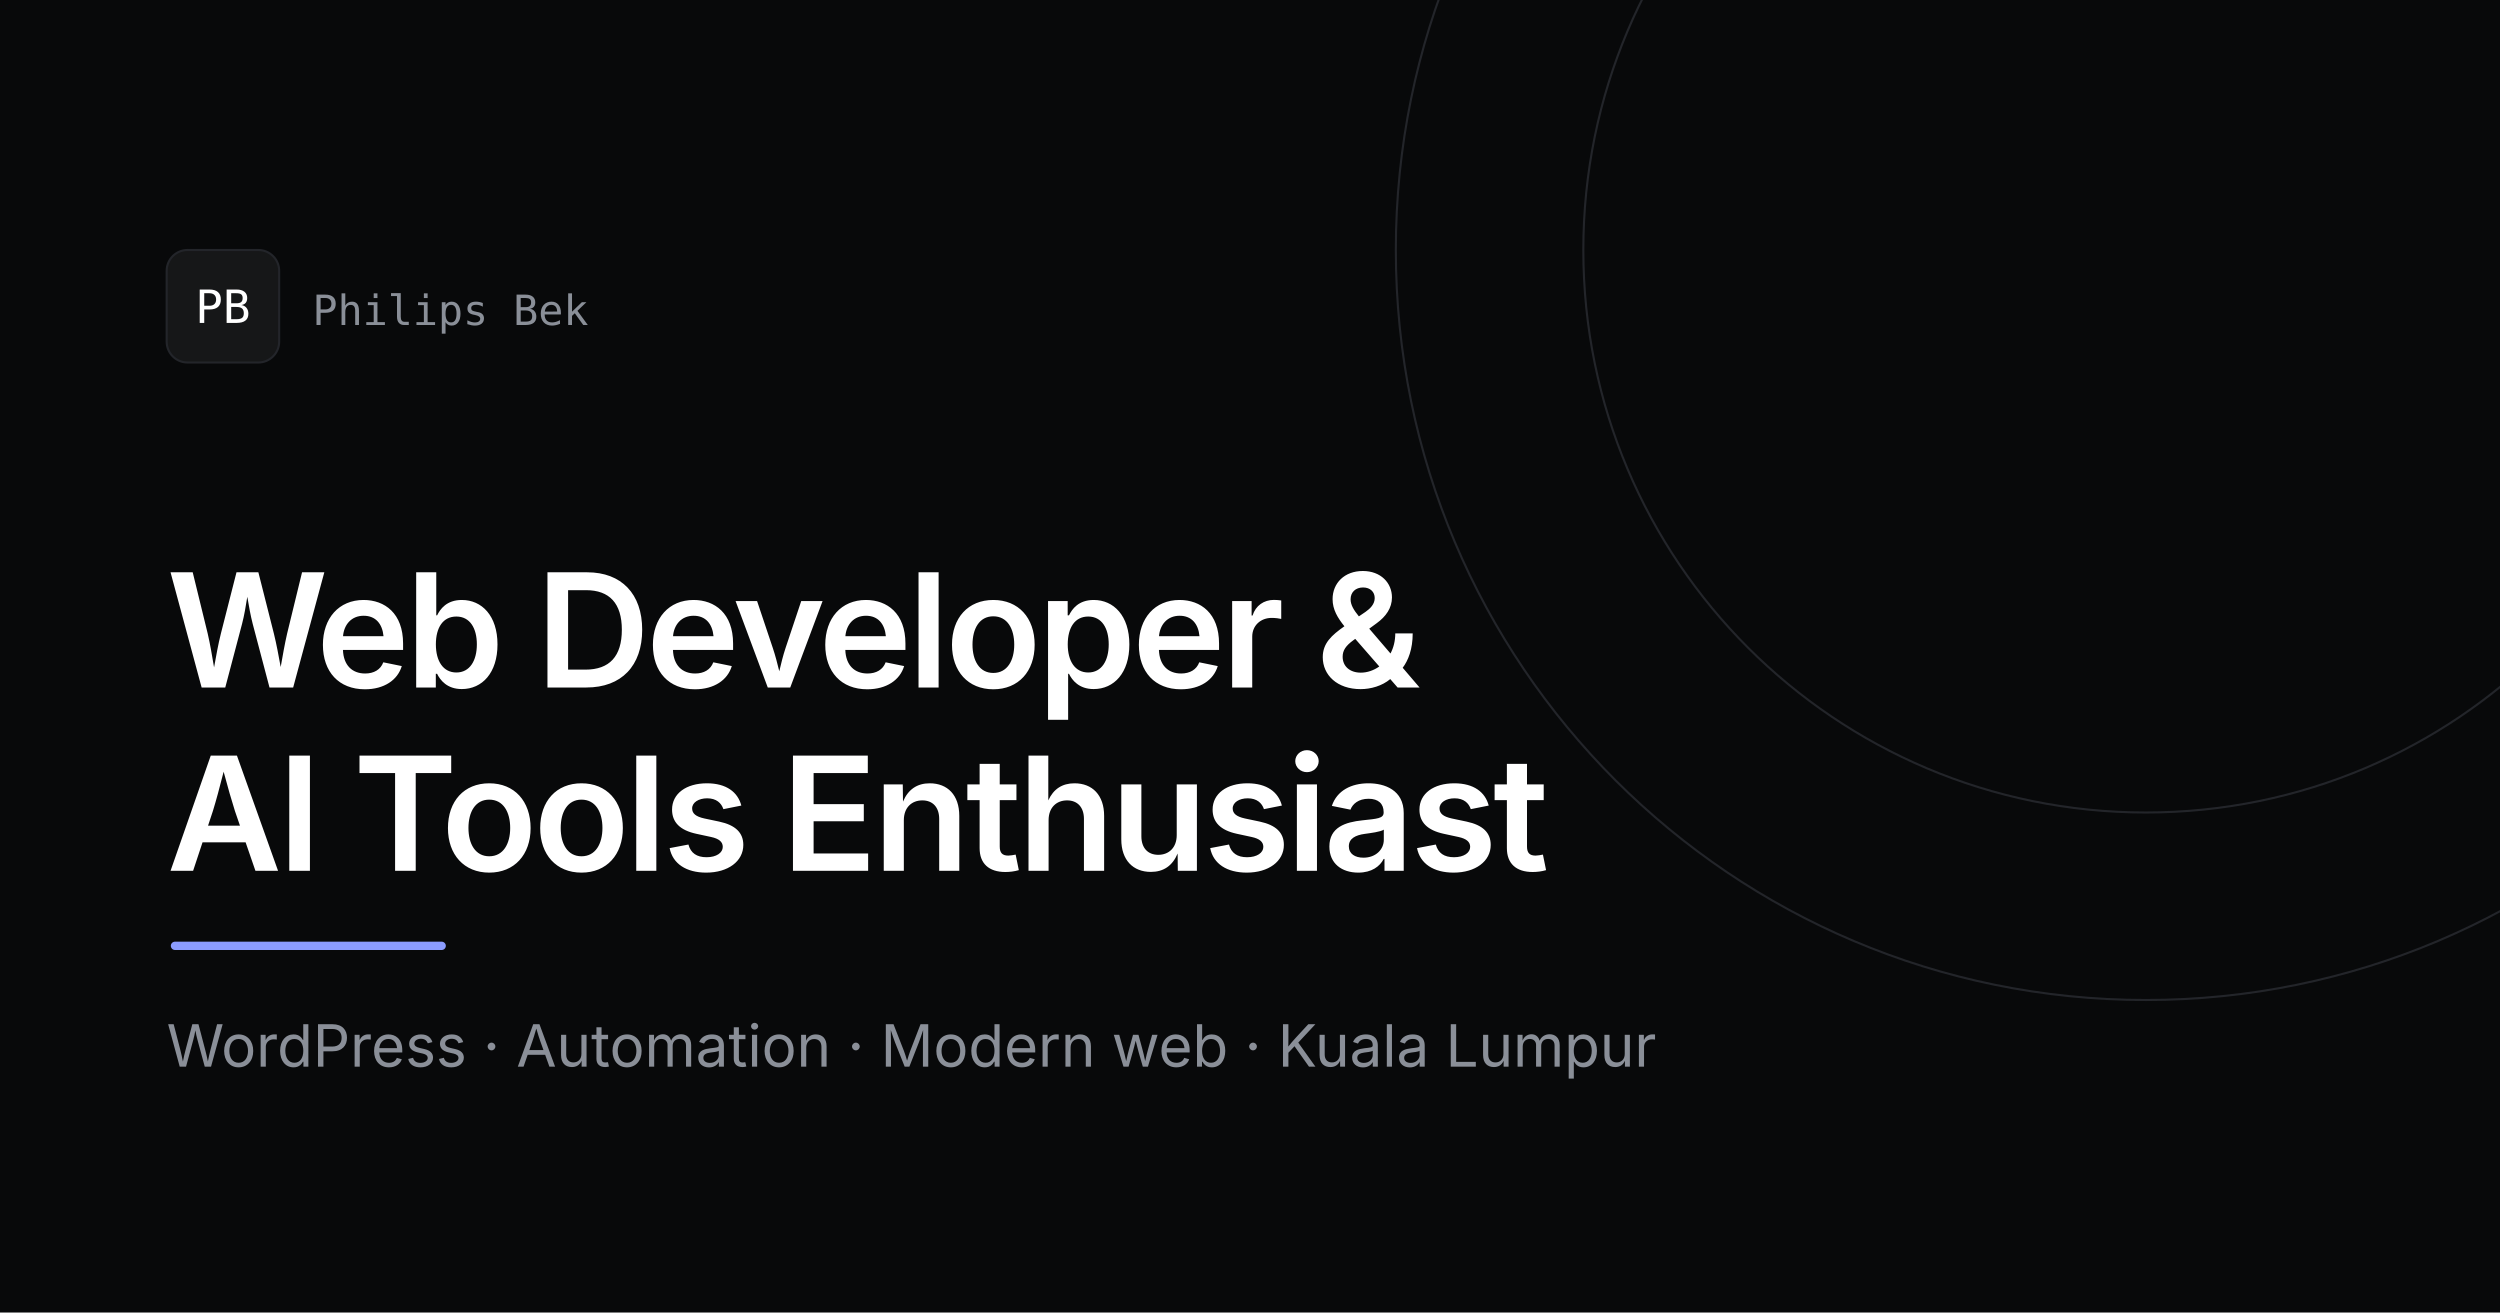
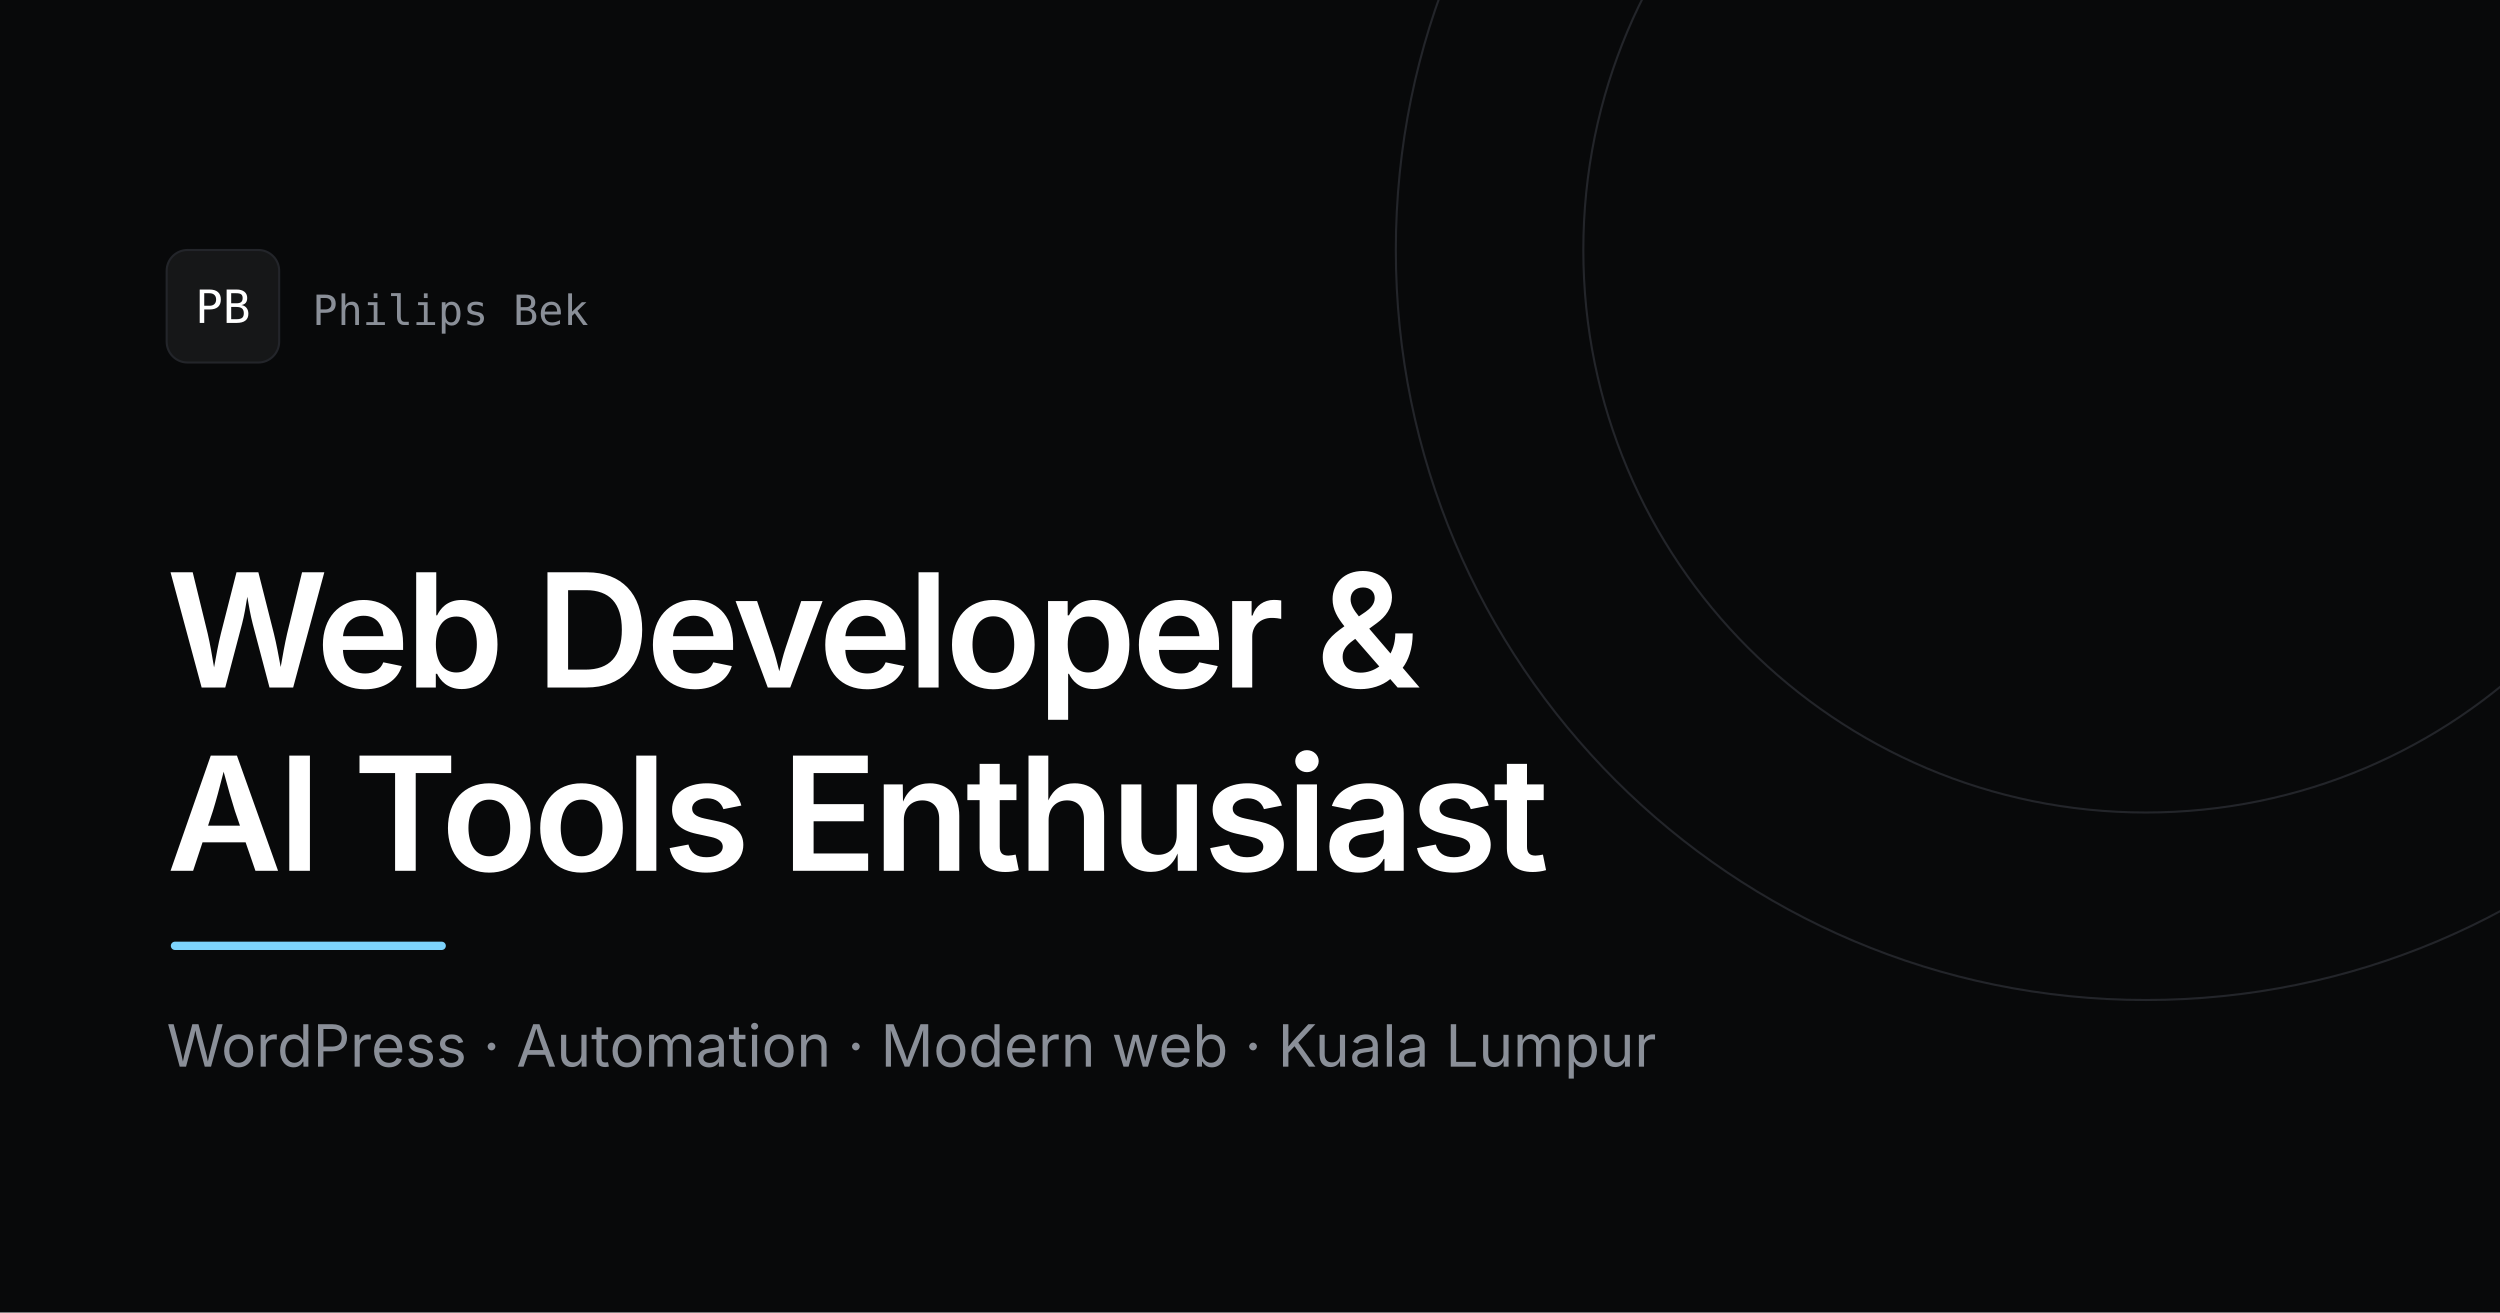
<svg xmlns="http://www.w3.org/2000/svg" viewBox="0 0 1200 630" width="1200" height="630">
  <rect width="1200" height="630" fill="#08090a" />
  <circle cx="1030" cy="120" r="360" fill="none" stroke="#23252a" stroke-width="1" />
  <circle cx="1030" cy="120" r="270" fill="none" stroke="#23252a" stroke-width="1" />
  <rect x="80" y="120" width="54" height="54" rx="10" fill="#161718" stroke="#23252a" stroke-width="1" />
  <text x="107" y="155" text-anchor="middle" font-family="'JetBrains Mono', monospace" font-size="22" font-weight="500" fill="#ffffff">PB</text>
  <text x="150" y="156" font-family="'JetBrains Mono', monospace" font-size="20" fill="#8a8f98">Philips Bek</text>
  <text x="80" y="330" font-family="Inter, sans-serif" font-size="76" font-weight="600" fill="#ffffff" letter-spacing="-2">Web Developer &amp;</text>
  <text x="80" y="418" font-family="Inter, sans-serif" font-size="76" font-weight="600" fill="#ffffff" letter-spacing="-2">AI Tools Enthusiast</text>
-   <rect x="82" y="452" width="132" height="4" rx="2" fill="#8b9cff" />
+   <rect x="82" y="452" width="132" height="4" rx="2" fill="#7dd3fc" />
  <text x="80" y="512" font-family="Inter, sans-serif" font-size="28" fill="#8a8f98">WordPress · Automation · Modern web · Kuala Lumpur</text>
</svg>
